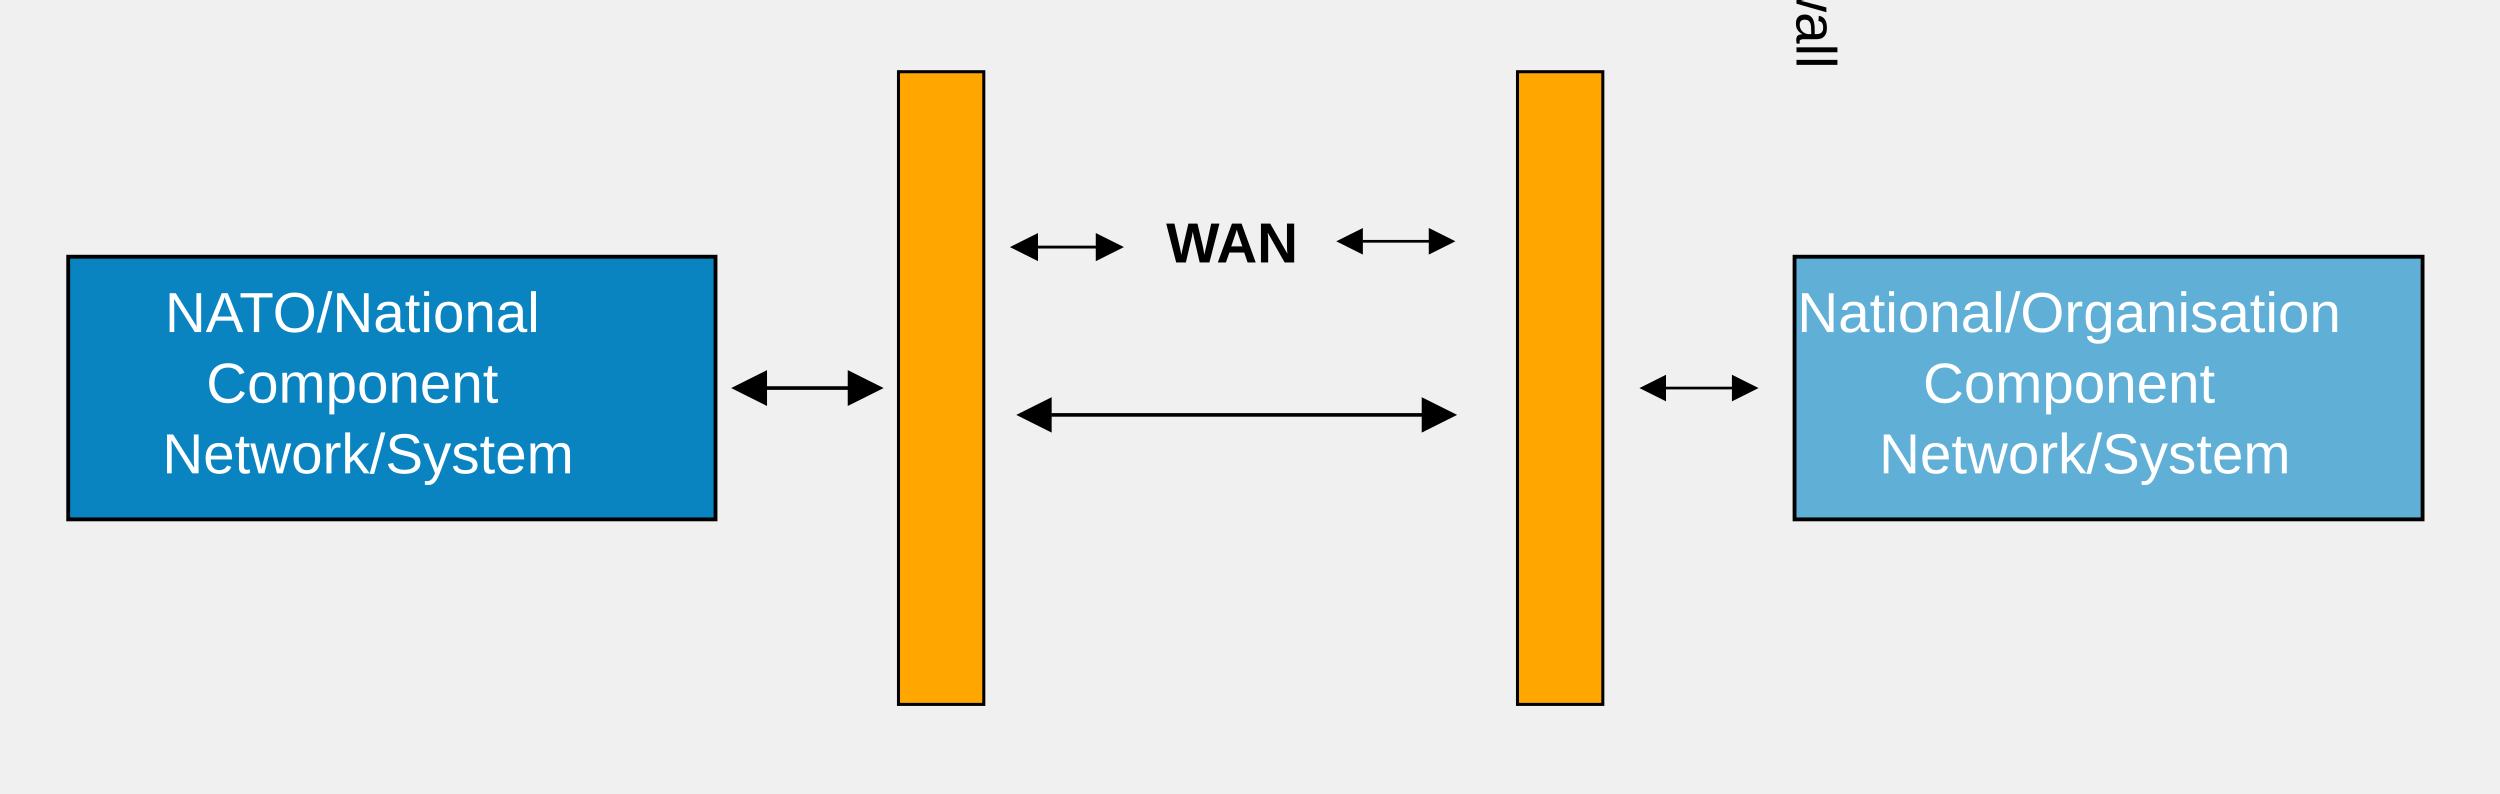
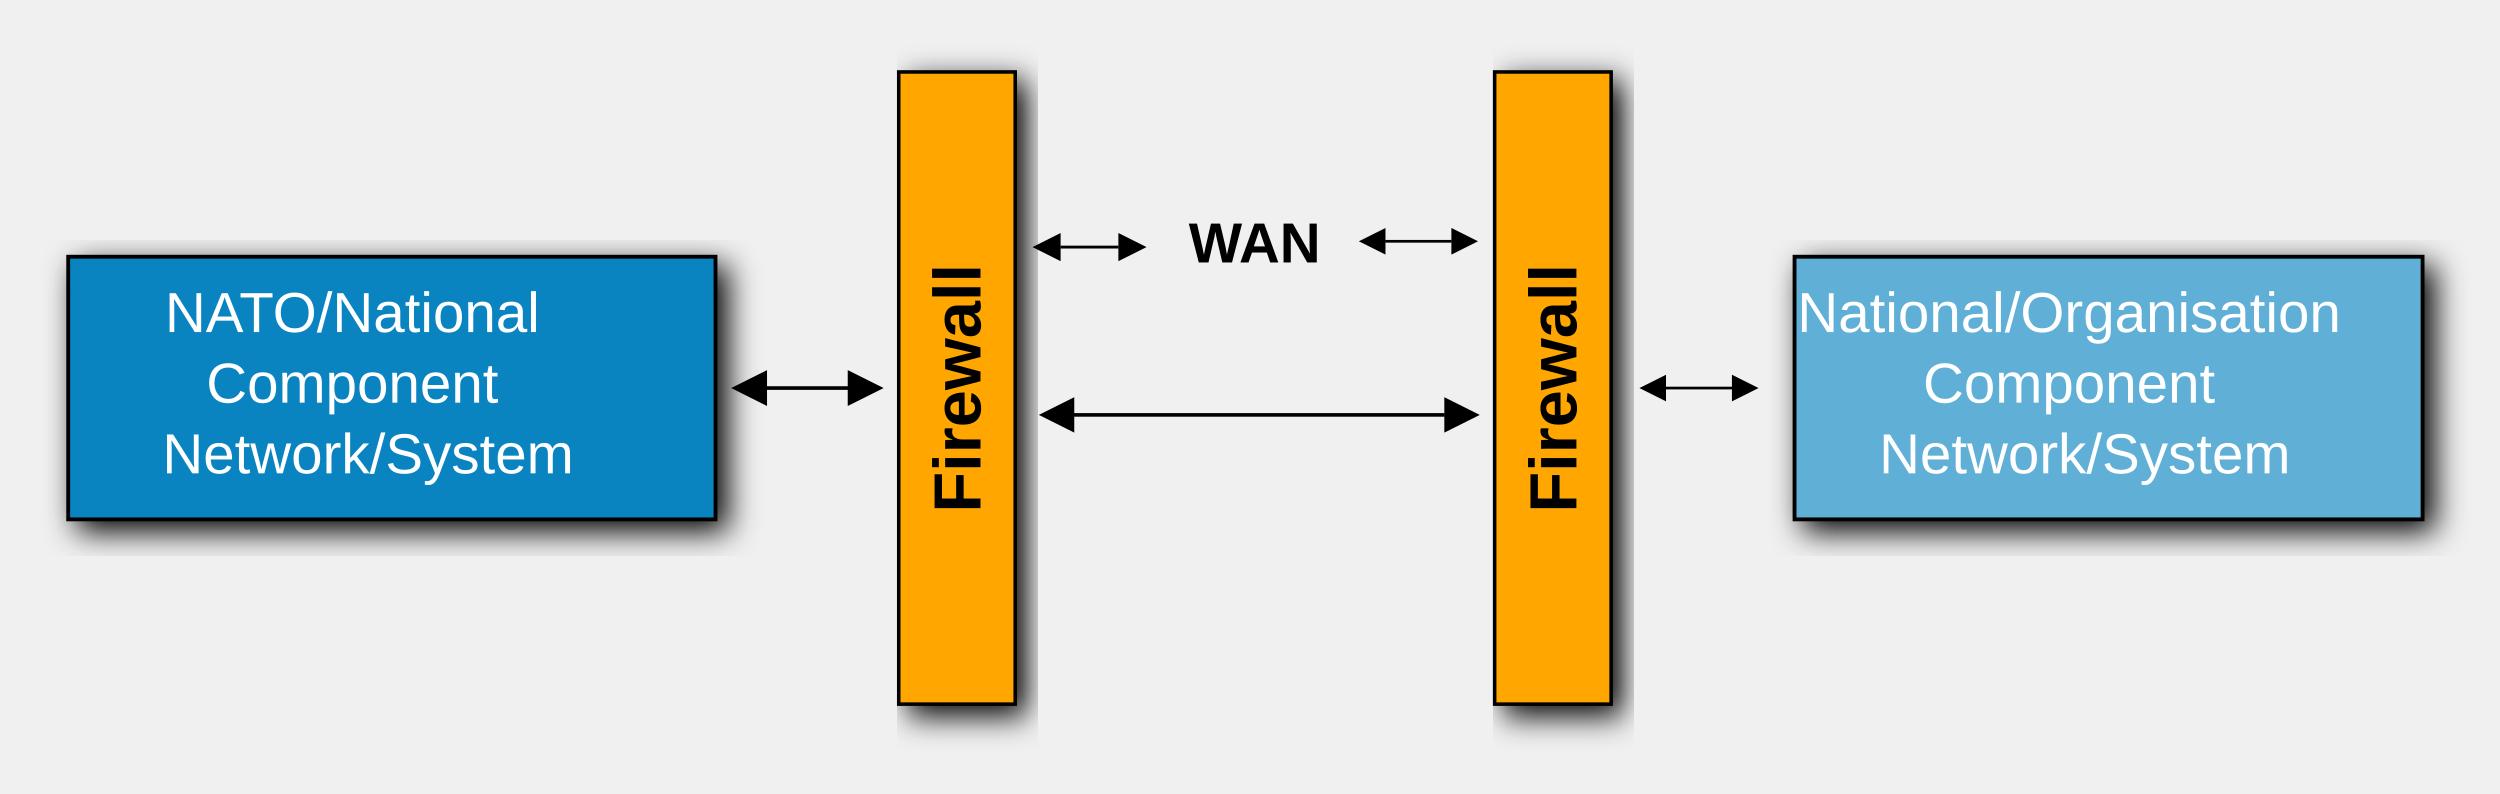
<svg xmlns="http://www.w3.org/2000/svg" width="486.645" height="154.413" id="svg4061" version="1.1">
  <defs id="defs4065">
    <marker id="Triangle5_Flip_Line7" viewBox="0 0 9.833 9.833" refX="9.708" refY="4.917" markerUnits="strokeWidth" markerWidth="9.833" markerHeight="9.833" orient="auto">
      <polygon points="9.833,0 9.833,9.833 0,4.917 " id="polygon4068" />
    </marker>
    <marker id="Triangle5_Flip_Line7-6" viewBox="0 0 9.833 9.833" refX="9.708" refY="4.917" markerUnits="strokeWidth" markerWidth="9.833" markerHeight="9.833" orient="auto">
      <polygon points="0,4.917 9.833,0 9.833,9.833 " id="polygon4068-1" />
    </marker>
    <marker id="Triangle5_Line7-5" viewBox="0 0 9.833 9.833" refX="0.125" refY="4.917" markerUnits="strokeWidth" markerWidth="9.833" markerHeight="9.833" orient="auto">
      <polygon points="9.833,4.917 0,0 0,9.833 " id="polygon4073-5" />
    </marker>
    <marker id="Triangle5_Flip_Line7-7" viewBox="0 0 9.833 9.833" refX="9.708" refY="4.917" markerUnits="strokeWidth" markerWidth="9.833" markerHeight="9.833" orient="auto">
      <polygon points="0,4.917 9.833,0 9.833,9.833 " id="polygon4068-6" />
    </marker>
    <marker id="Triangle5_Line7-56" viewBox="0 0 9.833 9.833" refX="0.125" refY="4.917" markerUnits="strokeWidth" markerWidth="9.833" markerHeight="9.833" orient="auto">
      <polygon points="9.833,4.917 0,0 0,9.833 " id="polygon4073-9" />
    </marker>
+     <filter id="filter7353" color-interpolation-filters="sRGB">
+       <feGaussianBlur id="feGaussianBlur7355" stdDeviation="3" />
+     </filter>
+     <filter id="filter7359" color-interpolation-filters="sRGB">
+       <feGaussianBlur id="feGaussianBlur7361" stdDeviation="3" />
+     </filter>
+     <filter id="filter7365" color-interpolation-filters="sRGB">
+       <feGaussianBlur id="feGaussianBlur7367" stdDeviation="3" />
+     </filter>
  </defs>
  <defs id="defs4070">
    <marker id="Triangle5_Line7" viewBox="0 0 9.833 9.833" refX="0.125" refY="4.917" markerUnits="strokeWidth" markerWidth="9.833" markerHeight="9.833" orient="auto">
      <polygon points="0,0 0,9.833 9.833,4.917 " id="polygon4073" />
    </marker>
  </defs>
-   <line x1="213.37" x2="201.987" y1="48.097" y2="48.097" id="line4075" style="stroke:#000000;stroke-width:0.557;marker-start:url(#Triangle5_Flip_Line7);marker-end:url(#Triangle5_Line7)" />
+   <rect transform="matrix(-1,0,0,-1,118,2)" style="fill:#000000;fill-opacity:1;stroke:#000000;stroke-width:0.692;filter:url(#filter7365)" id="rect7369" height="123.058" width="22.675" y="-137.066" x="-197.621" />
+   <rect x="-197.621" y="-137.066" width="22.675" height="123.058" id="rect7363" style="fill:#000000;fill-opacity:1;stroke:#000000;stroke-width:0.692;filter:url(#filter7365)" transform="matrix(-1,0,0,-1,2,2)" />
+   <rect style="fill:#000000;fill-opacity:1;stroke:#000000;stroke-width:0.75;filter:url(#filter7359)" id="rect7357" height="51.125" width="122.25" y="51.974" x="351.323" />
+   <rect style="fill:#000000;fill-opacity:1;stroke:#000000;stroke-width:0.75;filter:url(#filter7353)" id="rect7351" height="51.125" width="126" y="51.974" x="15.279" />
+   <line x1="217.77" x2="206.387" y1="48.097" y2="48.097" id="line4075" style="stroke:#000000;stroke-width:0.557;marker-start:url(#Triangle5_Flip_Line7);marker-end:url(#Triangle5_Line7)" />
  <defs id="defs4079">
    <marker id="Triangle5_Flip_Line8" viewBox="0 0 9.833 9.833" refX="9.708" refY="4.917" markerUnits="strokeWidth" markerWidth="9.833" markerHeight="9.833" orient="auto">
      <polygon points="9.833,0 9.833,9.833 0,4.917 " id="polygon4082" />
    </marker>
  </defs>
  <defs id="defs4084">
    <marker id="Triangle5_Line8" viewBox="0 0 9.833 9.833" refX="0.125" refY="4.917" markerUnits="strokeWidth" markerWidth="9.833" markerHeight="9.833" orient="auto">
      <polygon points="0,0 0,9.833 9.833,4.917 " id="polygon4087" />
    </marker>
  </defs>
  <rect x="13.279" y="49.974" width="126" height="51.125" id="rect4093" style="fill:#0a84c1;fill-opacity:1;stroke:#000000;stroke-width:0.75" />
  <rect x="349.323" y="49.974" width="122.25" height="51.125" id="rect4103" style="fill:#60afd7;fill-opacity:1;stroke:#000000;stroke-width:0.75" />
  <defs id="defs4153">
    <marker id="Triangle5_Flip_Line16" viewBox="0 0 9.833 9.833" refX="9.708" refY="4.917" markerUnits="strokeWidth" markerWidth="9.833" markerHeight="9.833" orient="auto">
      <polygon points="9.833,0 9.833,9.833 0,4.917 " id="polygon4156" />
    </marker>
  </defs>
  <defs id="defs4158">
    <marker id="Triangle5_Line16" viewBox="0 0 9.833 9.833" refX="0.125" refY="4.917" markerUnits="strokeWidth" markerWidth="9.833" markerHeight="9.833" orient="auto">
      <polygon points="0,0 0,9.833 9.833,4.917 " id="polygon4161" />
    </marker>
  </defs>
-   <line x1="278.188" x2="265.227" y1="46.969" y2="46.969" id="line4163" style="stroke:#000000;stroke-width:0.527;marker-start:url(#Triangle5_Flip_Line16);marker-end:url(#Triangle5_Line16)" />
+   <line x1="282.589" x2="269.627" y1="46.969" y2="46.969" id="line4163" style="stroke:#000000;stroke-width:0.527;marker-start:url(#Triangle5_Flip_Line16);marker-end:url(#Triangle5_Line16)" />
  <defs id="defs4167">
    <marker id="Triangle5_Flip_Line17" viewBox="0 0 9.833 9.833" refX="9.708" refY="4.917" markerUnits="strokeWidth" markerWidth="9.833" markerHeight="9.833" orient="auto">
      <polygon points="9.833,0 9.833,9.833 0,4.917 " id="polygon4170" />
    </marker>
  </defs>
  <defs id="defs4172">
    <marker id="Triangle5_Line17" viewBox="0 0 9.833 9.833" refX="0.125" refY="4.917" markerUnits="strokeWidth" markerWidth="9.833" markerHeight="9.833" orient="auto">
      <polygon points="0,0 0,9.833 9.833,4.917 " id="polygon4175" />
    </marker>
  </defs>
  <defs id="defs4195">
    <marker id="Triangle5_Flip_Line24" viewBox="0 0 9.833 9.833" refX="9.708" refY="4.917" markerUnits="strokeWidth" markerWidth="9.833" markerHeight="9.833" orient="auto">
      <polygon points="9.833,0 9.833,9.833 0,4.917 " id="polygon4198" />
    </marker>
  </defs>
  <defs id="defs4200">
    <marker id="Triangle5_Line24" viewBox="0 0 9.833 9.833" refX="0.125" refY="4.917" markerUnits="strokeWidth" markerWidth="9.833" markerHeight="9.833" orient="auto">
      <polygon points="0,0 0,9.833 9.833,4.917 " id="polygon4203" />
    </marker>
  </defs>
  <text xml:space="preserve" style="font-size:11px;font-style:normal;font-variant:normal;font-weight:normal;font-stretch:normal;text-align:center;text-anchor:middle;fill:#ffffff;fill-opacity:1;stroke:none;font-family:Arial;-inkscape-font-specification:Bitstream Vera Sans" x="76.231" y="64.637" id="text4213">
    <tspan id="tspan4215" x="76.231" y="64.637">NATO/National</tspan>
    <tspan x="76.231" y="78.387" id="tspan4217">Component</tspan>
    <tspan x="76.231" y="92.136" id="tspan4219">Network/System</tspan>
  </text>
  <text xml:space="preserve" style="font-size:11px;font-style:normal;font-variant:normal;font-weight:normal;font-stretch:normal;text-align:center;text-anchor:middle;fill:#ffffff;fill-opacity:1;stroke:none;font-family:Arial;-inkscape-font-specification:Bitstream Vera Sans" x="410.41" y="64.636" id="text4221">
    <tspan id="tspan4223" x="410.41" y="64.636">National/Organisation</tspan>
    <tspan x="410.41" y="78.386" id="tspan4225">Component</tspan>
    <tspan x="410.41" y="92.136" id="tspan4227">Network/System</tspan>
  </text>
-   <text xml:space="preserve" style="font-size:11px;font-style:normal;font-variant:normal;font-weight:bold;font-stretch:normal;text-align:start;text-anchor:start;fill:#000000;fill-opacity:1;stroke:none;font-family:Arial;-inkscape-font-specification:Bitstream Vera Sans Bold" x="226.999" y="51.092" id="text4233">
-     <tspan id="tspan4235" x="226.999" y="51.092">WAN</tspan>
+   <text xml:space="preserve" style="font-size:11px;font-style:normal;font-variant:normal;font-weight:bold;font-stretch:normal;text-align:start;text-anchor:start;fill:#000000;fill-opacity:1;stroke:none;font-family:Arial;-inkscape-font-specification:Bitstream Vera Sans Bold" x="231.399" y="51.092" id="text4233">
+     <tspan id="tspan4235" x="231.399" y="51.092">WAN</tspan>
  </text>
  <line x1="165.106" x2="149.219" y1="75.537" y2="75.537" id="line4075-4" style="stroke:#000000;stroke-width:0.71;marker-start:url(#Triangle5_Flip_Line7);marker-end:url(#Triangle5_Line7)" />
-   <line x1="276.836" x2="204.626" y1="80.764" y2="80.764" id="line4075-4-3" style="stroke:#000000;stroke-width:0.701;marker-start:url(#Triangle5_Flip_Line7);marker-end:url(#Triangle5_Line7)" />
-   <rect transform="scale(-1,-1)" style="fill:#ffa601;fill-opacity:1;stroke:#000000;stroke-width:0.593" id="rect4305" height="123.157" width="16.608" y="-137.116" x="-191.504" />
+   <line x1="281.236" x2="209.026" y1="80.764" y2="80.764" id="line4075-4-3" style="stroke:#000000;stroke-width:0.701;marker-start:url(#Triangle5_Flip_Line7);marker-end:url(#Triangle5_Line7)" />
+   <rect transform="scale(-1,-1)" style="fill:#ffa601;fill-opacity:1;stroke:#000000;stroke-width:0.692" id="rect4305" height="123.058" width="22.675" y="-137.066" x="-197.621" />
  <line style="stroke:#000000;stroke-width:0.527;marker-start:url(#Triangle5_Flip_Line16);marker-end:url(#Triangle5_Line16)" id="line4311" y2="75.537" y1="75.537" x2="324.236" x1="337.198" />
-   <text xml:space="preserve" style="font-size:11px;font-style:normal;font-variant:normal;font-weight:normal;font-stretch:normal;text-align:start;line-height:100%;writing-mode:tb-rl;text-anchor:start;fill:#000000;fill-opacity:1;stroke:none;font-family:Arial;-inkscape-font-specification:Arial" x="183.241" y="25.245" id="text5404">
-     <tspan id="tspan5406" x="353.515" y="-145.029">Firewall</tspan>
+   <text xml:space="preserve" style="font-size:13px;font-style:normal;font-variant:normal;font-weight:bold;font-stretch:normal;text-align:start;text-anchor:start;fill:#000000;fill-opacity:1;stroke:none;font-family:Arial;-inkscape-font-specification:Bitstream Vera Sans Bold" x="-99.794" y="190.86" id="text4808" transform="matrix(0,-1,1,0,0,0)">
+     <tspan id="tspan4810" x="-99.794" y="190.86">Firewall</tspan>
  </text>
-   <rect transform="scale(-1,-1)" style="fill:#ffa601;fill-opacity:1;stroke:#000000;stroke-width:0.593" id="rect4305-7" height="123.157" width="16.608" y="-137.116" x="-312.001" />
-   <text xml:space="preserve" style="font-size:11px;font-style:normal;font-variant:normal;font-weight:normal;font-stretch:normal;text-align:start;line-height:100%;writing-mode:tb-rl;text-anchor:start;fill:#000000;fill-opacity:1;stroke:none;font-family:Arial;-inkscape-font-specification:Arial" x="303.738" y="25.245" id="text5404-4">
-     <tspan id="tspan5406-5" x="353.515" y="-24.532">Firewall</tspan>
+   <rect x="-313.621" y="-137.066" width="22.675" height="123.058" id="rect4812" style="fill:#ffa601;fill-opacity:1;stroke:#000000;stroke-width:0.692" transform="scale(-1,-1)" />
+   <text transform="matrix(0,-1,1,0,0,0)" id="text4814" y="306.86" x="-99.794" style="font-size:13px;font-style:normal;font-variant:normal;font-weight:bold;font-stretch:normal;text-align:start;text-anchor:start;fill:#000000;fill-opacity:1;stroke:none;font-family:Arial;-inkscape-font-specification:Bitstream Vera Sans Bold" xml:space="preserve">
+     <tspan y="306.86" x="-99.794" id="tspan4816">Firewall</tspan>
  </text>
</svg>
